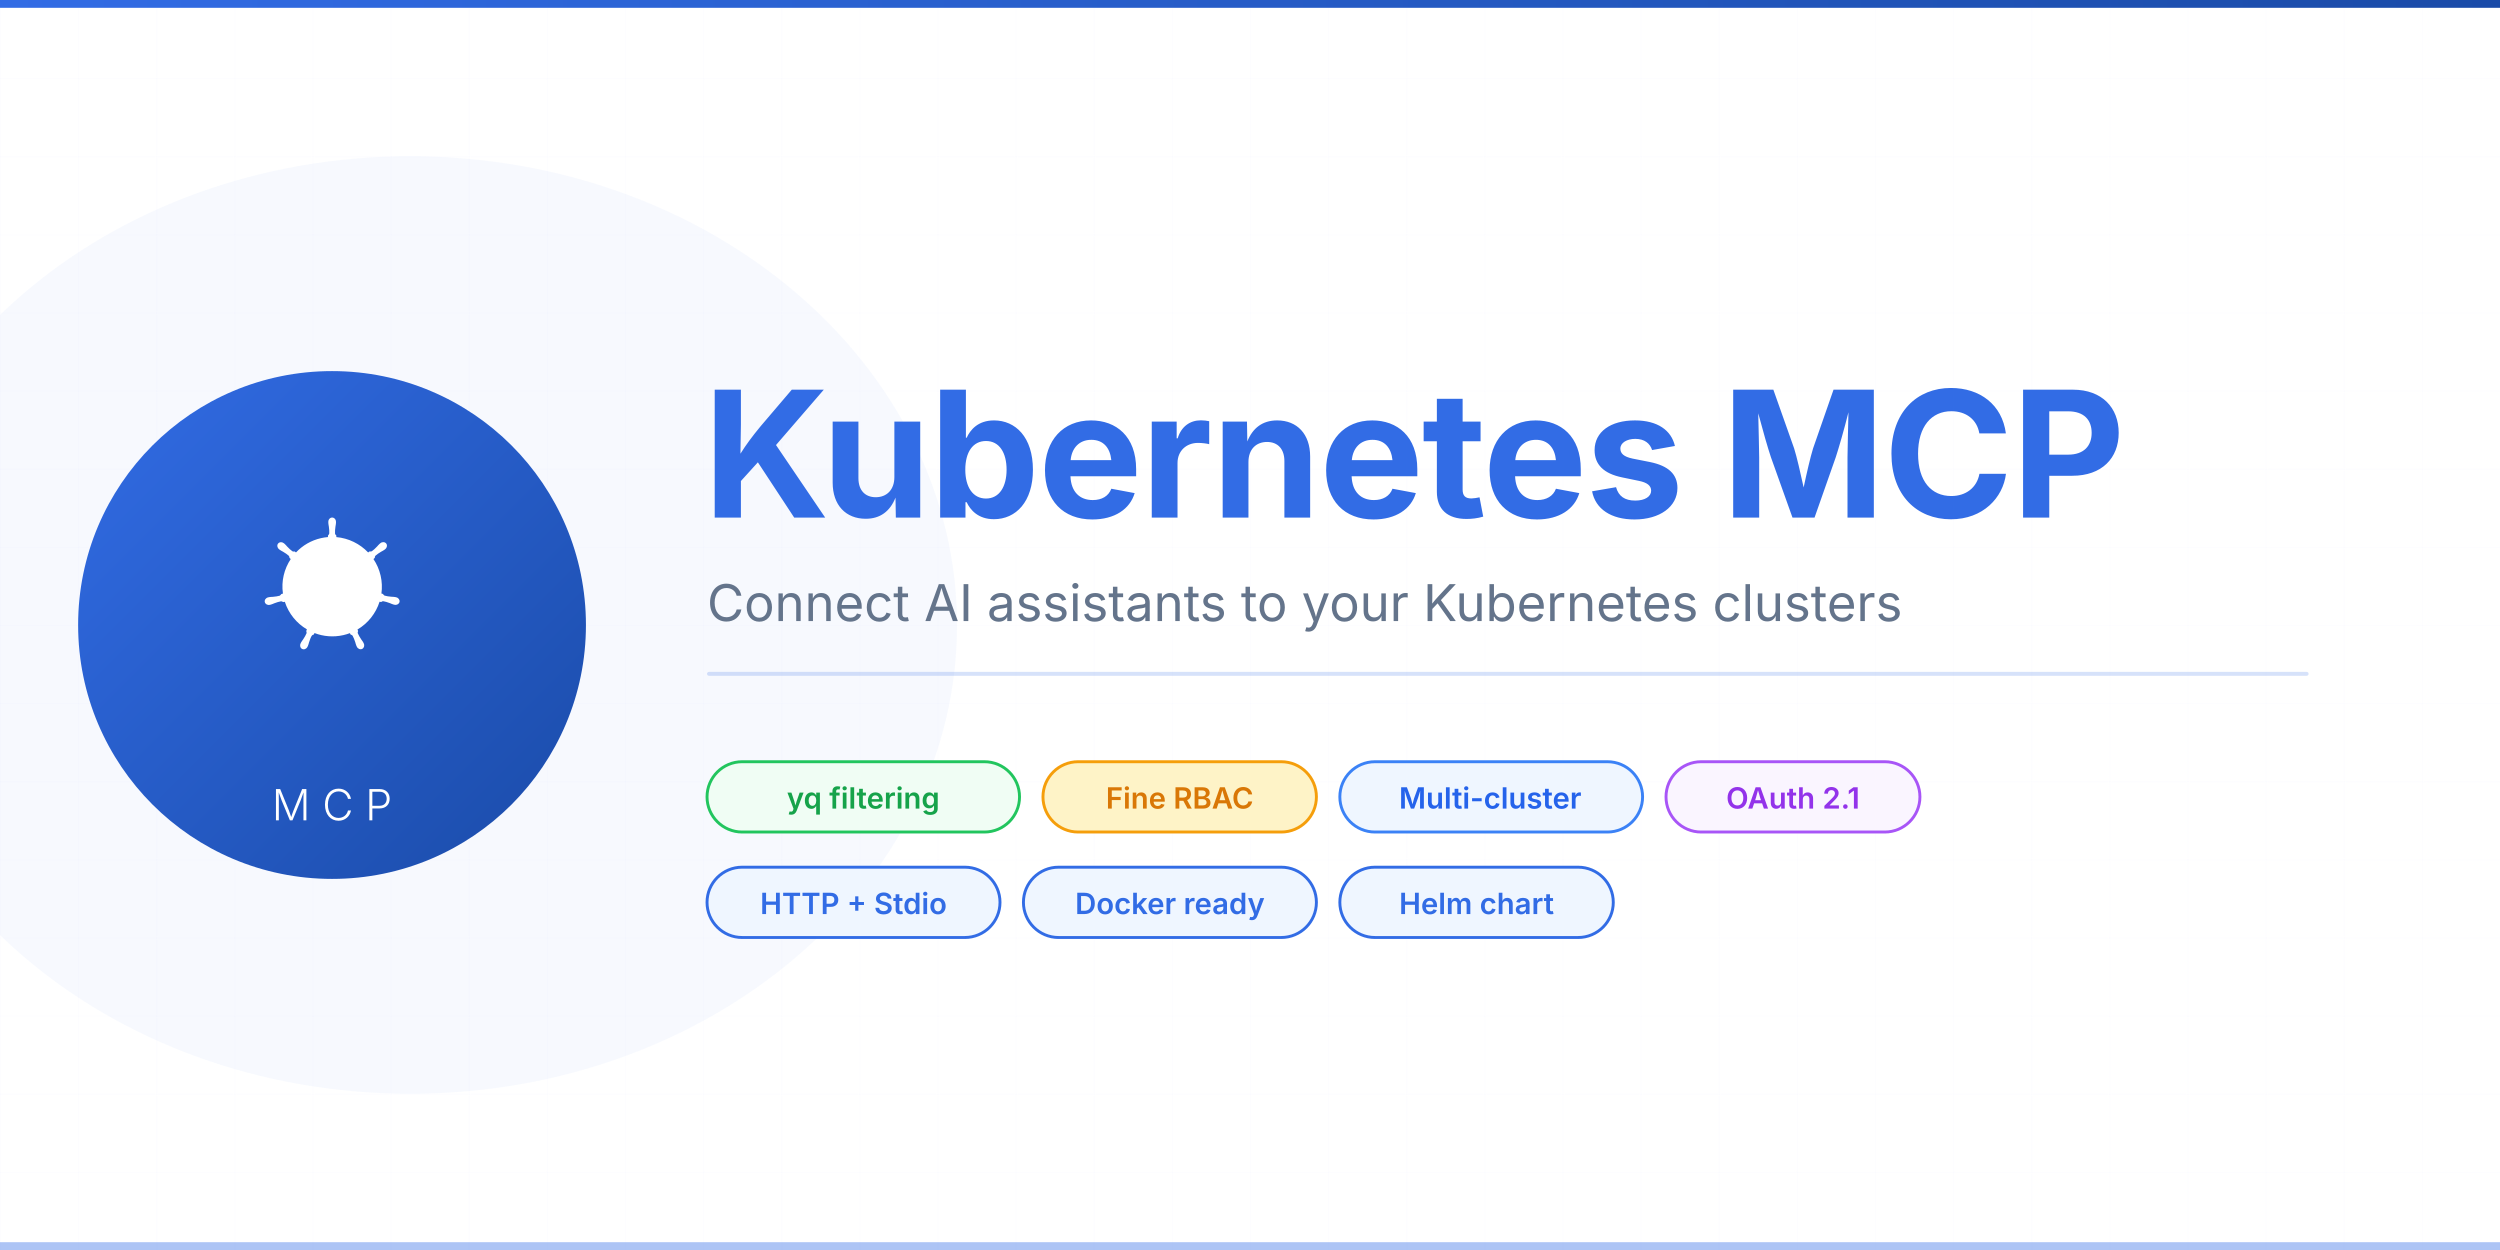
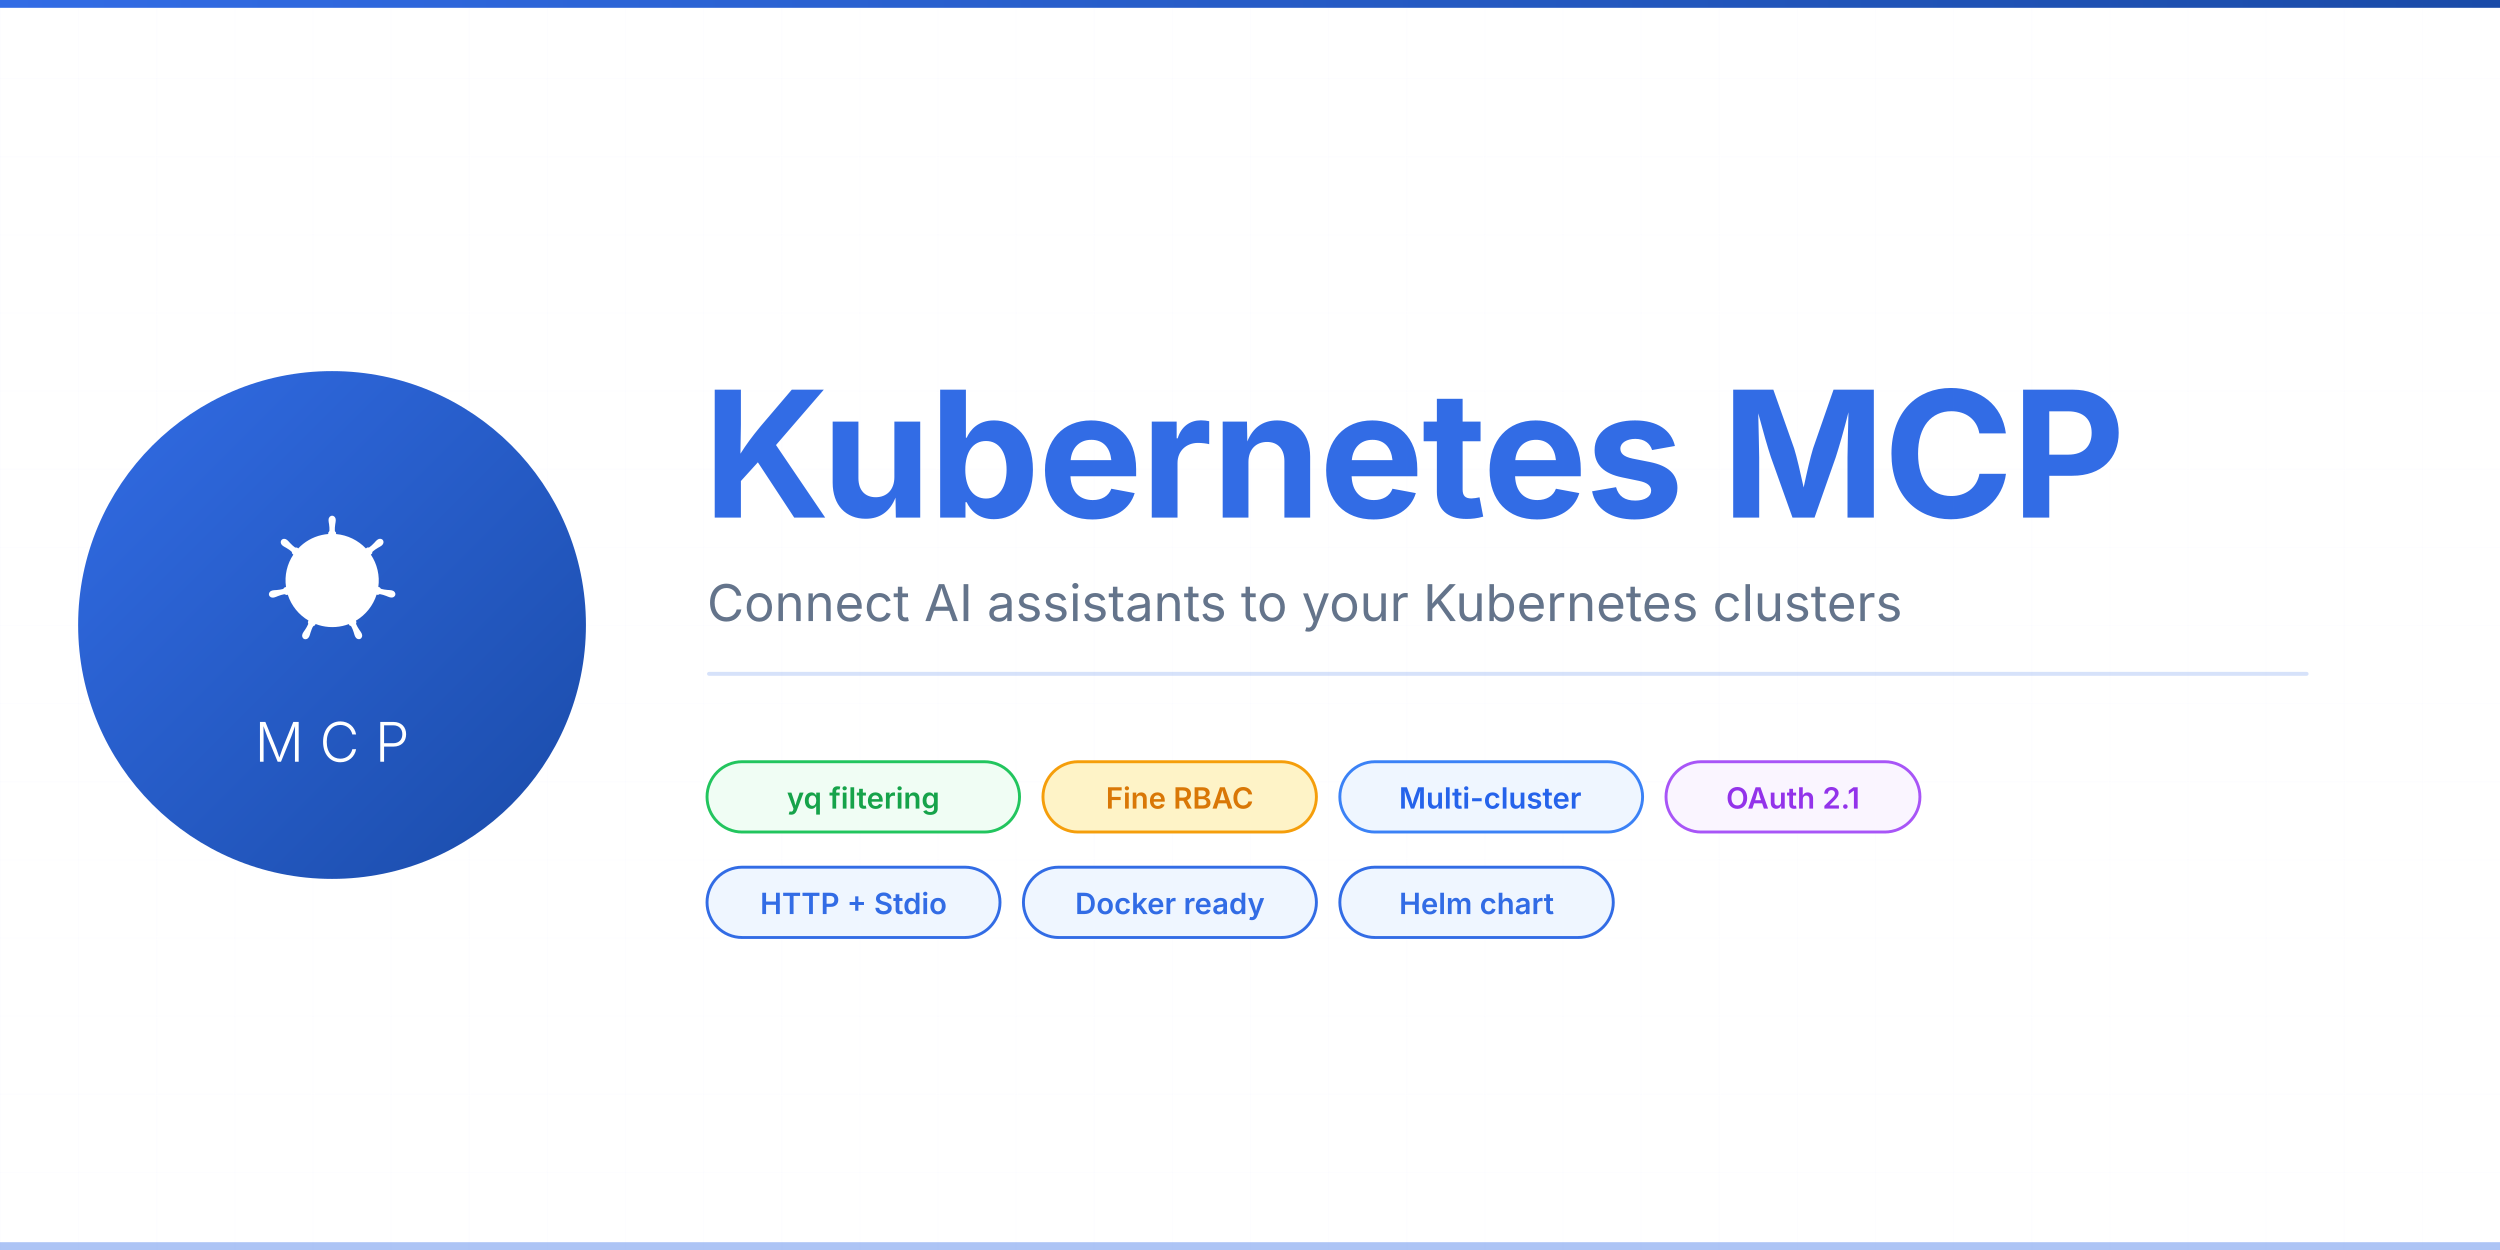
<svg xmlns="http://www.w3.org/2000/svg" width="1280" height="640" viewBox="0 0 1280 640">
  <defs>
    <linearGradient id="bgGrad" x1="0%" y1="0%" x2="100%" y2="100%">
      <stop offset="0%" style="stop-color:#326ce5" />
      <stop offset="100%" style="stop-color:#1a4ba8" />
    </linearGradient>
    <linearGradient id="accent" x1="0%" y1="0%" x2="100%" y2="0%">
      <stop offset="0%" style="stop-color:#326ce5" />
      <stop offset="100%" style="stop-color:#1a4ba8" />
    </linearGradient>
  </defs>
  <rect width="1280" height="640" fill="#ffffff" />
  <pattern id="grid" width="40" height="40" patternUnits="userSpaceOnUse">
    <path d="M 40 0 L 0 0 0 40" fill="none" stroke="#326ce5" stroke-width="0.2" stroke-opacity="0.07" />
  </pattern>
  <rect width="1280" height="640" fill="url(#grid)" />
  <rect x="0" y="0" width="1280" height="4" fill="url(#accent)" />
-   <ellipse cx="210" cy="320" rx="280" ry="240" fill="#326ce5" opacity="0.04" />
  <circle cx="170" cy="320" r="130" fill="url(#bgGrad)" />
-   <g transform="translate(170,298) scale(0.128) translate(-389,-530)">
+   <g transform="translate(170,295) scale(0.12) translate(-389,-530)">
    <path fill="#ffffff" d="m 389.467,272.057 c -8.458,8.6e-4 -15.316,7.619 -15.315,17.017 10e-6,0.144 0.029,0.282 0.033,0.425 -0.013,1.277 -0.074,2.815 -0.033,3.927 0.202,5.42 1.383,9.569 2.094,14.563 1.288,10.688 2.368,19.548 1.702,27.783 -0.648,3.105 -2.935,5.945 -4.974,7.919 l -0.36,6.479 c -9.191,0.761 -18.444,2.156 -27.685,4.254 -39.767,9.029 -74.005,29.513 -100.072,57.17 -1.691,-1.154 -4.651,-3.277 -5.531,-3.927 -2.734,0.369 -5.498,1.213 -9.097,-0.884 -6.854,-4.614 -13.096,-10.982 -20.649,-18.653 -3.461,-3.67 -5.967,-7.164 -10.079,-10.701 -0.934,-0.803 -2.359,-1.89 -3.403,-2.716 -3.215,-2.563 -7.006,-3.9 -10.668,-4.025 -4.708,-0.161 -9.24,1.68 -12.206,5.4 -5.273,6.613 -3.585,16.722 3.763,22.58 0.075,0.059 0.154,0.106 0.229,0.164 1.01,0.819 2.246,1.867 3.174,2.553 4.364,3.222 8.349,4.871 12.697,7.429 9.16,5.657 16.753,10.347 22.776,16.002 2.352,2.507 2.763,6.925 3.076,8.836 l 4.909,4.385 c -26.278,39.546 -38.439,88.393 -31.252,138.164 l -6.414,1.865 c -1.69,2.183 -4.079,5.618 -6.578,6.643 -7.88,2.482 -16.749,3.394 -27.456,4.516 -5.027,0.418 -9.364,0.169 -14.693,1.178 -1.173,0.222 -2.807,0.648 -4.091,0.949 -0.045,0.009 -0.086,0.023 -0.131,0.033 -0.07,0.016 -0.162,0.05 -0.229,0.065 -9.027,2.181 -14.826,10.478 -12.959,18.653 1.867,8.177 10.685,13.149 19.766,11.192 0.066,-0.015 0.161,-0.018 0.229,-0.033 0.103,-0.024 0.193,-0.073 0.295,-0.098 1.266,-0.278 2.852,-0.587 3.96,-0.884 5.239,-1.403 9.034,-3.464 13.744,-5.269 10.134,-3.635 18.527,-6.671 26.703,-7.854 3.415,-0.267 7.013,2.107 8.803,3.109 l 6.676,-1.145 c 15.363,47.629 47.557,86.126 88.324,110.282 l -2.782,6.676 c 1.003,2.592 2.108,6.1 1.362,8.66 -2.973,7.709 -8.064,15.845 -13.862,24.916 -2.807,4.191 -5.681,7.443 -8.214,12.239 -0.606,1.148 -1.378,2.91 -1.963,4.123 -3.936,8.422 -1.049,18.122 6.512,21.762 7.609,3.663 17.053,-0.2 21.14,-8.639 0.006,-0.012 0.027,-0.021 0.033,-0.033 0.004,-0.009 -0.004,-0.024 0,-0.033 0.582,-1.196 1.407,-2.769 1.898,-3.894 2.17,-4.971 2.892,-9.231 4.418,-14.039 4.052,-10.179 6.279,-20.859 11.857,-27.514 1.528,-1.822 4.018,-2.523 6.6,-3.215 l 3.469,-6.283 c 35.54,13.642 75.321,17.302 115.06,8.279 9.066,-2.058 17.817,-4.722 26.278,-7.919 0.975,1.729 2.787,5.053 3.272,5.89 2.624,0.854 5.488,1.294 7.821,4.745 4.173,7.13 7.028,15.566 10.505,25.754 1.526,4.808 2.28,9.068 4.451,14.039 0.495,1.133 1.315,2.728 1.898,3.927 4.079,8.466 13.553,12.343 21.173,8.672 7.56,-3.642 10.451,-13.341 6.512,-21.762 -0.585,-1.213 -1.39,-2.976 -1.996,-4.123 -2.534,-4.796 -5.406,-8.016 -8.214,-12.206 -5.799,-9.071 -10.608,-16.606 -13.581,-24.314 -1.243,-3.976 0.21,-6.448 1.178,-9.032 -0.58,-0.665 -1.821,-4.419 -2.553,-6.185 42.367,-25.015 73.616,-64.948 88.291,-111.068 1.982,0.311 5.426,0.921 6.545,1.145 2.303,-1.519 4.421,-3.501 8.574,-3.174 8.177,1.183 16.57,4.22 26.703,7.854 4.71,1.804 8.505,3.899 13.744,5.301 1.107,0.296 2.694,0.573 3.96,0.851 0.102,0.025 0.192,0.075 0.295,0.098 0.068,0.015 0.164,0.018 0.229,0.033 9.082,1.955 17.901,-3.015 19.766,-11.192 1.865,-8.175 -3.931,-16.474 -12.959,-18.653 -1.313,-0.299 -3.175,-0.806 -4.451,-1.047 -5.329,-1.009 -9.667,-0.76 -14.693,-1.178 -10.707,-1.122 -19.576,-2.034 -27.456,-4.516 -3.213,-1.246 -5.499,-5.07 -6.61,-6.643 l -6.185,-1.8 c 3.207,-23.2 2.342,-47.345 -3.207,-71.504 -5.601,-24.384 -15.499,-46.685 -28.7,-66.333 1.587,-1.442 4.583,-4.095 5.432,-4.876 0.248,-2.748 0.035,-5.629 2.88,-8.672 6.023,-5.656 13.617,-10.345 22.776,-16.002 4.348,-2.558 8.367,-4.207 12.73,-7.429 0.987,-0.729 2.334,-1.882 3.371,-2.716 7.346,-5.86 9.038,-15.968 3.763,-22.58 -5.275,-6.612 -15.495,-7.235 -22.842,-1.374 -1.046,0.828 -2.465,1.909 -3.403,2.716 -4.112,3.537 -6.651,7.031 -10.112,10.701 -7.553,7.672 -13.796,14.072 -20.649,18.686 -2.97,1.729 -7.32,1.131 -9.294,1.014 l -5.825,4.156 C 500.273,376.863 455.049,354.595 406.353,350.269 c -0.136,-2.041 -0.315,-5.729 -0.36,-6.839 -1.994,-1.908 -4.402,-3.536 -5.007,-7.658 -0.666,-8.235 0.446,-17.095 1.734,-27.783 0.711,-4.994 1.893,-9.142 2.094,-14.563 0.046,-1.232 -0.028,-3.02 -0.033,-4.352 -10e-4,-9.398 -6.857,-17.018 -15.315,-17.017 z" />
  </g>
-   <text x="170" y="420" font-family="Inter, system-ui, sans-serif" font-size="22" font-weight="300" fill="#ffffff" text-anchor="middle" letter-spacing="6">MCP</text>
+   <text x="170" y="390" font-family="Inter, -apple-system, BlinkMacSystemFont, 'Segoe UI', Roboto, sans-serif" font-size="28" font-weight="300" fill="#ffffff" text-anchor="middle" letter-spacing="8">MCP</text>
  <text x="360" y="265" font-family="Inter, -apple-system, 'Segoe UI', sans-serif" font-size="90" font-weight="700" fill="#326ce5" letter-spacing="-1">Kubernetes MCP</text>
  <text x="362" y="318" font-family="Inter, -apple-system, 'Segoe UI', sans-serif" font-size="26" font-weight="400" fill="#64748b">Connect AI assistants to your Kubernetes clusters</text>
  <rect x="362" y="344" width="820" height="2" fill="#326ce5" opacity="0.2" rx="1" />
  <rect x="362" y="390" width="160" height="36" rx="18" fill="#f0fdf4" stroke="#22c55e" stroke-width="1.5" />
  <text x="442" y="414" font-family="Inter, system-ui, sans-serif" font-size="15" font-weight="600" fill="#16a34a" text-anchor="middle">yq filtering</text>
  <rect x="534" y="390" width="140" height="36" rx="18" fill="#fef3c7" stroke="#f59e0b" stroke-width="1.5" />
  <text x="604" y="414" font-family="Inter, system-ui, sans-serif" font-size="15" font-weight="600" fill="#d97706" text-anchor="middle">Fine RBAC</text>
  <rect x="686" y="390" width="155" height="36" rx="18" fill="#eff6ff" stroke="#3b82f6" stroke-width="1.5" />
  <text x="763" y="414" font-family="Inter, system-ui, sans-serif" font-size="15" font-weight="600" fill="#2563eb" text-anchor="middle">Multi-cluster</text>
  <rect x="853" y="390" width="130" height="36" rx="18" fill="#faf5ff" stroke="#a855f7" stroke-width="1.5" />
  <text x="918" y="414" font-family="Inter, system-ui, sans-serif" font-size="15" font-weight="600" fill="#9333ea" text-anchor="middle">OAuth 2.1</text>
  <rect x="362" y="444" width="150" height="36" rx="18" fill="#eff6ff" stroke="#326ce5" stroke-width="1.5" />
  <text x="437" y="468" font-family="Inter, system-ui, sans-serif" font-size="15" font-weight="600" fill="#326ce5" text-anchor="middle">HTTP + Stdio</text>
  <rect x="524" y="444" width="150" height="36" rx="18" fill="#eff6ff" stroke="#326ce5" stroke-width="1.5" />
  <text x="599" y="468" font-family="Inter, system-ui, sans-serif" font-size="15" font-weight="600" fill="#326ce5" text-anchor="middle">Docker ready</text>
  <rect x="686" y="444" width="140" height="36" rx="18" fill="#eff6ff" stroke="#326ce5" stroke-width="1.5" />
  <text x="756" y="468" font-family="Inter, system-ui, sans-serif" font-size="15" font-weight="600" fill="#326ce5" text-anchor="middle">Helm chart</text>
  <rect x="0" y="636" width="1280" height="4" fill="#326ce5" opacity="0.4" />
</svg>
